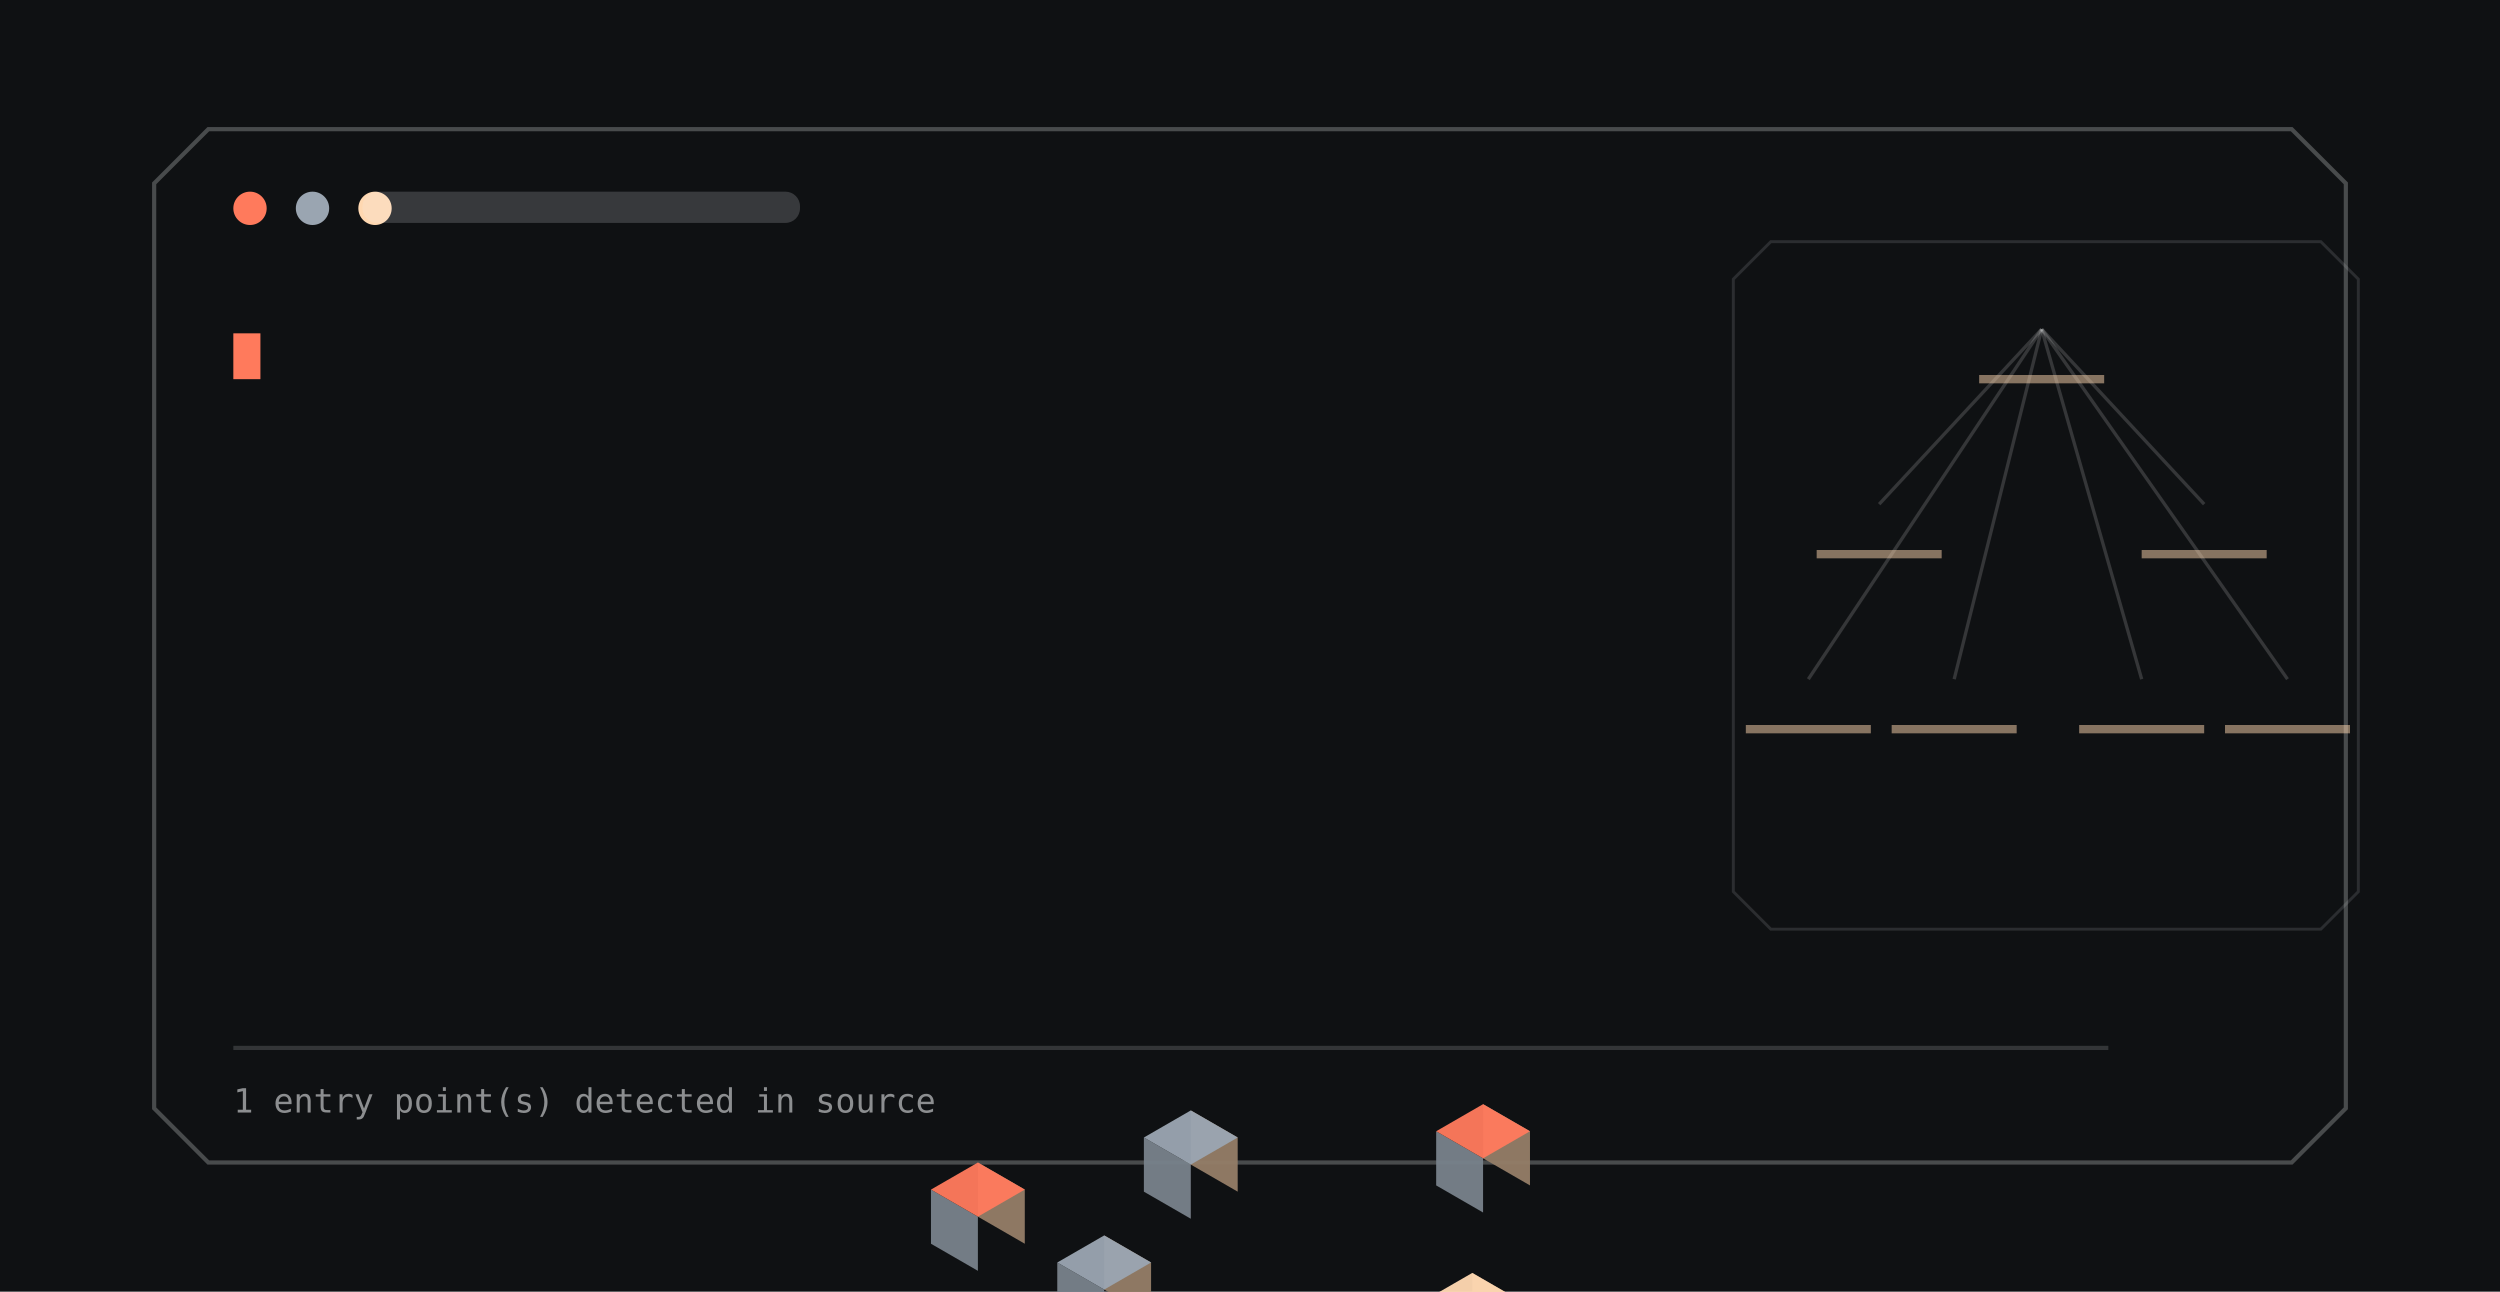
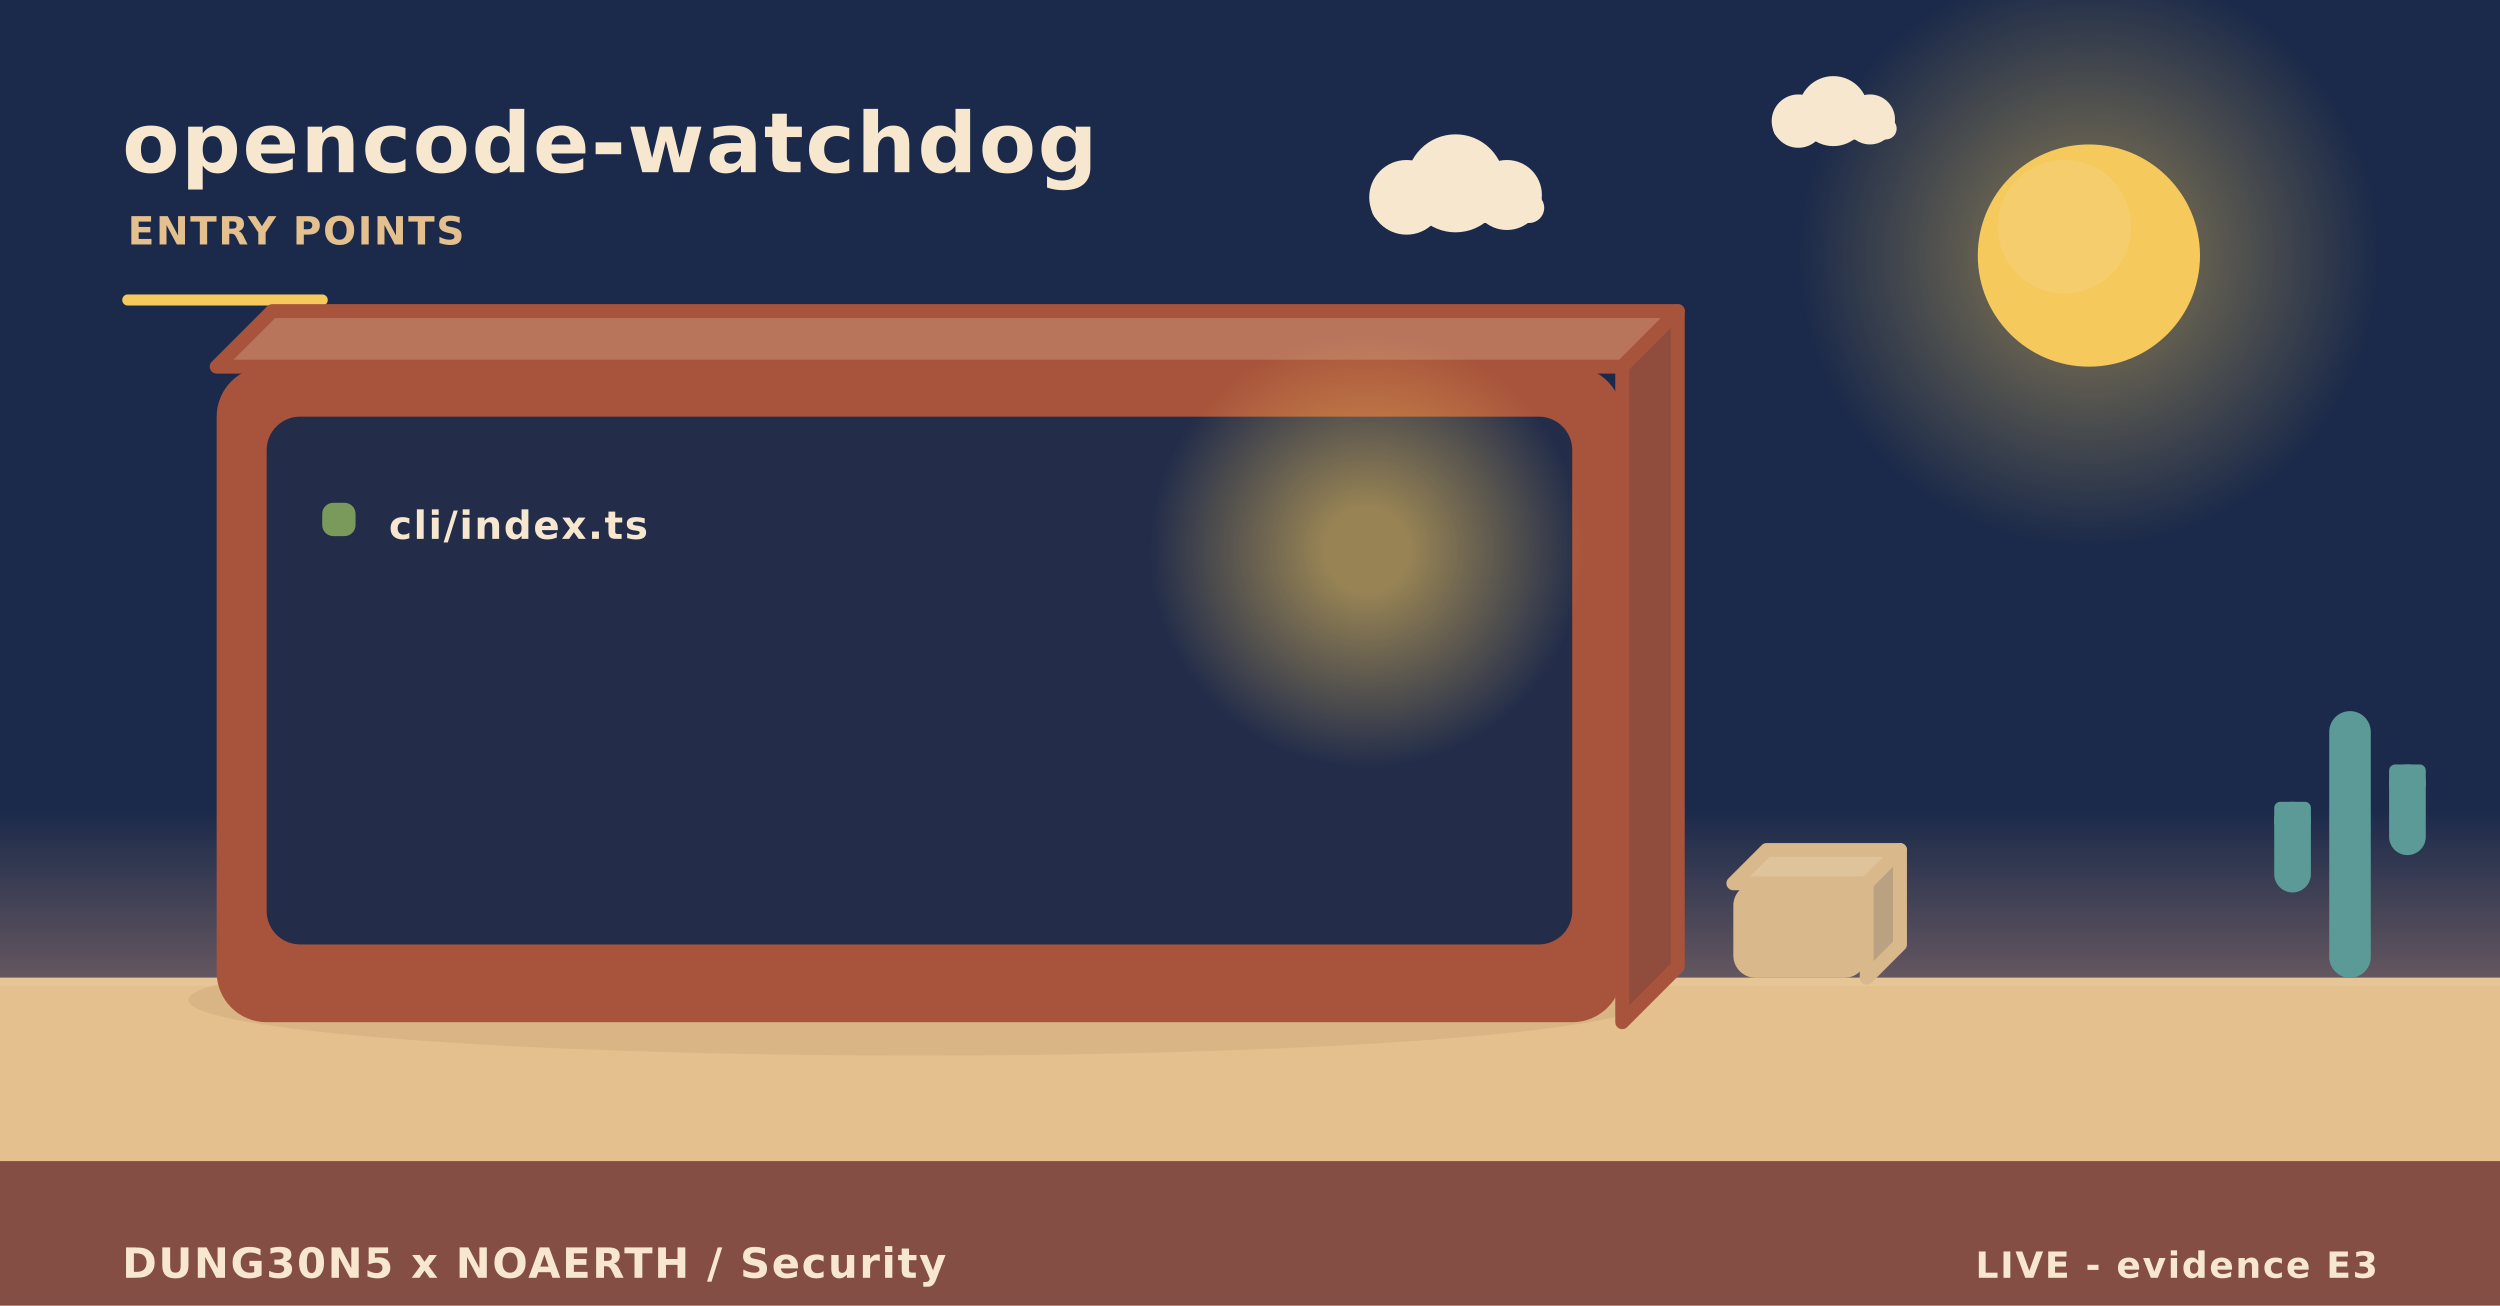
- <svg xmlns="http://www.w3.org/2000/svg" viewBox="0 0 1200 620" width="1200" height="620" role="img" aria-label="opencode-watchdog command surface">
-   <rect width="1200" height="620" fill="#0f1113" />
-   <defs>
-     <linearGradient id="gt" x1="0" y1="0" x2="1" y2="1">
-       <stop offset="0%" stop-color="#ff7a5c" />
-       <stop offset="100%" stop-color="#9aa5b1" />
-     </linearGradient>
-   </defs>
-   <path d="M100.00,62.00 H1100.00 L1126.00,88.00 V532.00 L1100.00,558.00 H100.00 L74.00,532.00 V88.00 Z" fill="none" stroke="rgba(241,243,245,0.300)" stroke-width="2.00" opacity="0.85" />
-   <circle cx="120.00" cy="100.00" r="8.00" fill="#ff7a5c" opacity="1.00" />
-   <circle cx="150.00" cy="100.00" r="8.00" fill="#9aa5b1" opacity="1.00" />
-   <circle cx="180.00" cy="100.00" r="8.00" fill="#ffd8b1" opacity="1.00" />
-   <rect x="174.00" y="92.00" width="210.00" height="15.00" rx="7.00" fill="rgba(241,243,245,0.180)" opacity="1.00" />
-   <text x="112" y="148" font-family="ui-monospace,SFMono-Regular,Menlo,monospace" font-size="21" fill="rgba(241,243,245,0.800)" opacity="0">cli/index.ts<animate attributeName="opacity" values="0;1;1;0" dur="1.5s" begin="0.0s" repeatCount="indefinite" />
-   </text>
-   <rect x="112" y="160" width="13" height="22" fill="#ff7a5c">
-     <animate attributeName="opacity" values="1;0;1" dur="1.05s" begin="0s" repeatCount="indefinite" />
-   </rect>
-   <path d="M850.00,116.00 H1114.00 L1132.00,134.00 V428.00 L1114.00,446.00 H850.00 L832.00,428.00 V134.00 Z" fill="none" stroke="rgba(241,243,245,0.180)" stroke-width="1.40" opacity="0.70" />
-   <line x1="980.00" y1="158.00" x2="902.00" y2="242.00" stroke="rgba(241,243,245,0.300)" stroke-width="1.60" opacity="0.55" />
-   <line x1="980.00" y1="158.00" x2="1058.00" y2="242.00" stroke="rgba(241,243,245,0.300)" stroke-width="1.60" opacity="0.55" />
-   <line x1="980.00" y1="158.00" x2="868.00" y2="326.00" stroke="rgba(241,243,245,0.300)" stroke-width="1.60" opacity="0.55" />
-   <line x1="980.00" y1="158.00" x2="938.00" y2="326.00" stroke="rgba(241,243,245,0.300)" stroke-width="1.60" opacity="0.55" />
-   <line x1="980.00" y1="158.00" x2="1028.00" y2="326.00" stroke="rgba(241,243,245,0.300)" stroke-width="1.60" opacity="0.55" />
-   <line x1="980.00" y1="158.00" x2="1098.00" y2="326.00" stroke="rgba(241,243,245,0.300)" stroke-width="1.60" opacity="0.55" />
-   <polygon points="711.87,556.00 734.39,569.00 734.39,543.00 711.87,530.00" fill="#947d67" opacity="0.95" />
-   <polygon points="689.36,569.00 711.87,582.00 711.87,556.00 689.36,543.00" fill="#78818a" opacity="0.95" />
-   <polygon points="711.87,530.00 734.39,543.00 711.87,556.00 689.36,543.00" fill="#ff7a5c" opacity="0.95" />
+ <svg xmlns="http://www.w3.org/2000/svg" width="900" height="470" viewBox="0 0 900 470" role="img" aria-label="opencode-watchdog - how it is operated">
+   <linearGradient id="skyt" x1="0" y1="0" x2="0" y2="1">
+     <stop offset="0" stop-color="#1b2a4a" />
+     <stop offset="0.62" stop-color="#1b2a4a" />
+     <stop offset="1" stop-color="#f3ad8a" />
+   </linearGradient>
+   <rect width="900" height="470" fill="url(#skyt)" />
+   <radialGradient id="sunt">
+     <stop offset="0.35" stop-color="#f5c95c" stop-opacity="0.34" />
+     <stop offset="1" stop-color="#f5c95c" stop-opacity="0" />
+   </radialGradient>
+   <circle cx="752" cy="92" r="104" fill="url(#sunt)" />
+   <circle cx="752" cy="92" r="40" fill="#f5c95c" />
+   <circle cx="743.2" cy="81.6" r="24" fill="#f5d27e" opacity="0.5" />
  <g>
-     <rect x="950.00" y="180.00" width="60.00" height="4.00" rx="0.00" fill="rgba(255,216,177,0.500)" opacity="1.00" />
-     <animate attributeName="opacity" values="0.25;1.0;0.25" dur="10.95s" begin="0.0s" repeatCount="indefinite" />
+     <circle cx="524" cy="66" r="17.64" fill="#f6e7ce" />
+     <circle cx="506.36" cy="71.04" r="13.44" fill="#f6e7ce" />
+     <circle cx="542.48" cy="70.2" r="12.6" fill="#f6e7ce" />
+     <rect x="493.76" y="69.36" width="62.16" height="10.92" rx="5.46" fill="#f6e7ce" />
+     <animateTransform attributeName="transform" type="translate" values="0 0;24 0;0 0" dur="36s" begin="0s" repeatCount="indefinite" />
  </g>
-   <polygon points="571.58,559.00 594.09,572.00 594.09,546.00 571.58,533.00" fill="#947d67" opacity="0.95" />
-   <polygon points="549.06,572.00 571.58,585.00 571.58,559.00 549.06,546.00" fill="#78818a" opacity="0.95" />
-   <polygon points="571.58,533.00 594.09,546.00 571.58,559.00 549.06,546.00" fill="#9aa5b1" opacity="0.95" />
  <g>
-     <rect x="872.00" y="264.00" width="60.00" height="4.00" rx="0.00" fill="rgba(255,216,177,0.500)" opacity="1.00" />
-     <animate attributeName="opacity" values="0.25;1.0;0.25" dur="10.95s" begin="0.4s" repeatCount="indefinite" />
+     <circle cx="660" cy="40" r="12.6" fill="#f6e7ce" />
+     <circle cx="647.4" cy="43.6" r="9.6" fill="#f6e7ce" />
+     <circle cx="673.2" cy="43" r="9" fill="#f6e7ce" />
+     <rect x="638.4" y="42.4" width="44.4" height="7.8" rx="3.9" fill="#f6e7ce" />
+     <animateTransform attributeName="transform" type="translate" values="0 0;-18 0;0 0" dur="46s" begin="3s" repeatCount="indefinite" />
  </g>
-   <polygon points="706.68,637.00 729.19,650.00 729.19,624.00 706.68,611.00" fill="#947d67" opacity="0.95" />
-   <polygon points="684.16,650.00 706.68,663.00 706.68,637.00 684.16,624.00" fill="#78818a" opacity="0.95" />
-   <polygon points="706.68,611.00 729.19,624.00 706.68,637.00 684.16,624.00" fill="#ffd8b1" opacity="0.95" />
+   <rect x="0" y="352" width="900" height="118" fill="#e3c08d" />
+   <rect x="0" y="352" width="900" height="3" fill="#e6c596" />
+   <text x="44" y="62" font-family="Verdana,DejaVu Sans,sans-serif" font-size="30" font-weight="700" letter-spacing="0.6" fill="#f6e7ce" text-anchor="start">opencode-watchdog</text>
+   <text x="46" y="88" font-family="Verdana,DejaVu Sans,sans-serif" font-size="14" font-weight="700" letter-spacing="0.6" fill="#e3c08d" text-anchor="start">ENTRY POINTS</text>
+   <rect x="44" y="106" width="74" height="4" rx="2" fill="#f5c95c" />
+   <ellipse cx="331" cy="360" rx="263.2" ry="20" fill="rgba(138,90,68,0.11)" />
+   <path d="M78,132 L584,132 L604,112 L98,112 Z" fill="#b9745c" stroke="#a8543c" stroke-width="5" stroke-linejoin="round" />
+   <path d="M584,132 L604,112 L604,348 L584,368 Z" fill="#904d3e" stroke="#a8543c" stroke-width="5" stroke-linejoin="round" />
+   <rect x="78" y="132" width="506" height="236" rx="18" fill="#a8543c" />
+   <rect x="96" y="150" width="470" height="190" rx="12" fill="#1b2a4a" opacity="0.94" />
+   <radialGradient id="lamp89160">
+     <stop offset="0.2" stop-color="#f5c95c" stop-opacity="0.55" />
+     <stop offset="1" stop-color="#f5c95c" stop-opacity="0" />
+   </radialGradient>
+   <circle cx="492" cy="198" r="78" fill="url(#lamp89160)" />
+   <rect x="116" y="181" width="12" height="12" rx="4" fill="#7a9a5c" />
  <g>
-     <rect x="1028.00" y="264.00" width="60.00" height="4.00" rx="0.00" fill="rgba(255,216,177,0.500)" opacity="1.00" />
-     <animate attributeName="opacity" values="0.25;1.0;0.25" dur="10.95s" begin="0.8s" repeatCount="indefinite" />
+     <text x="140" y="194" font-family="Verdana,DejaVu Sans,sans-serif" font-size="14" font-weight="700" letter-spacing="0.6" fill="#f6e7ce" text-anchor="start">cli/index.ts</text>
+     <animateTransform attributeName="transform" type="translate" values="0 10;0 0" dur="0.7s" begin="0.4s" fill="freeze" />
  </g>
-   <polygon points="469.39,584.00 491.90,597.00 491.90,571.00 469.39,558.00" fill="#947d67" opacity="0.95" />
-   <polygon points="446.87,597.00 469.39,610.00 469.39,584.00 446.87,571.00" fill="#78818a" opacity="0.95" />
-   <polygon points="469.39,558.00 491.90,571.00 469.39,584.00 446.87,571.00" fill="#ff7a5c" opacity="0.95" />
-   <g>
-     <rect x="838.00" y="348.00" width="60.00" height="4.00" rx="0.00" fill="rgba(255,216,177,0.500)" opacity="1.00" />
-     <animate attributeName="opacity" values="0.25;1.0;0.25" dur="10.95s" begin="1.2s" repeatCount="indefinite" />
-   </g>
-   <polygon points="530.01,619.00 552.52,632.00 552.52,606.00 530.01,593.00" fill="#947d67" opacity="0.95" />
-   <polygon points="507.49,632.00 530.01,645.00 530.01,619.00 507.49,606.00" fill="#78818a" opacity="0.95" />
-   <polygon points="530.01,593.00 552.52,606.00 530.01,619.00 507.49,606.00" fill="#9aa5b1" opacity="0.95" />
-   <g>
-     <rect x="908.00" y="348.00" width="60.00" height="4.00" rx="0.00" fill="rgba(255,216,177,0.500)" opacity="1.00" />
-     <animate attributeName="opacity" values="0.25;1.0;0.25" dur="10.95s" begin="1.6s" repeatCount="indefinite" />
-   </g>
-   <polygon points="607.95,664.00 630.47,677.00 630.47,651.00 607.95,638.00" fill="#947d67" opacity="0.95" />
-   <polygon points="585.43,677.00 607.95,690.00 607.95,664.00 585.43,651.00" fill="#78818a" opacity="0.95" />
-   <polygon points="607.95,638.00 630.47,651.00 607.95,664.00 585.43,651.00" fill="#ffd8b1" opacity="0.95" />
-   <g>
-     <rect x="998.00" y="348.00" width="60.00" height="4.00" rx="0.00" fill="rgba(255,216,177,0.500)" opacity="1.00" />
-     <animate attributeName="opacity" values="0.25;1.0;0.25" dur="10.95s" begin="2.0s" repeatCount="indefinite" />
-   </g>
-   <polygon points="668.57,699.00 691.09,712.00 691.09,686.00 668.57,673.00" fill="#947d67" opacity="0.95" />
-   <polygon points="646.05,712.00 668.57,725.00 668.57,699.00 646.05,686.00" fill="#78818a" opacity="0.95" />
-   <polygon points="668.57,673.00 691.09,686.00 668.57,699.00 646.05,686.00" fill="#ff7a5c" opacity="0.95" />
-   <g>
-     <rect x="1068.00" y="348.00" width="60.00" height="4.00" rx="0.00" fill="rgba(255,216,177,0.500)" opacity="1.00" />
-     <animate attributeName="opacity" values="0.25;1.0;0.25" dur="10.95s" begin="2.4s" repeatCount="indefinite" />
-   </g>
-   <rect x="112.00" y="502.00" width="900.00" height="2.00" rx="0.00" fill="rgba(241,243,245,0.160)" opacity="1.00" />
-   <text x="112" y="534" font-family="ui-monospace,Menlo,monospace" font-size="16" fill="rgba(241,243,245,0.550)">1 entry point(s) detected in source</text>
+   <path d="M624,318 L672,318 L684,306 L636,306 Z" fill="#dfc39b" stroke="#d9b98c" stroke-width="5" stroke-linejoin="round" />
+   <path d="M672,318 L684,306 L684,340 L672,352 Z" fill="#b9a181" stroke="#d9b98c" stroke-width="5" stroke-linejoin="round" />
+   <rect x="624" y="318" width="48" height="34" rx="8" fill="#d9b98c" />
+   <rect x="838.52" y="256" width="14.96" height="96" rx="7.48" fill="#5b9a97" />
+   <rect x="818.72" y="288.64" width="13.2" height="32.64" rx="6.6" fill="#5b9a97" />
+   <rect x="818.72" y="288.64" width="13.2" height="9.6" rx="2.2" fill="#5b9a97" />
+   <rect x="860.08" y="275.2" width="13.2" height="32.64" rx="6.6" fill="#5b9a97" />
+   <rect x="860.08" y="275.2" width="13.2" height="9.6" rx="2.2" fill="#5b9a97" />
+   <rect x="0" y="418" width="900" height="52" rx="0" fill="#7e4740" opacity="0.94" />
+   <text x="44" y="460" font-family="Verdana,DejaVu Sans,sans-serif" font-size="15" font-weight="700" letter-spacing="0.6" fill="#f6e7ce" text-anchor="start">DUNG30N5 x NOAERTH  /  Security</text>
+   <text x="856" y="460" font-family="Verdana,DejaVu Sans,sans-serif" font-size="13" font-weight="700" letter-spacing="0.6" fill="#f6e7ce" text-anchor="end">LIVE  -  evidence E3</text>
</svg>
